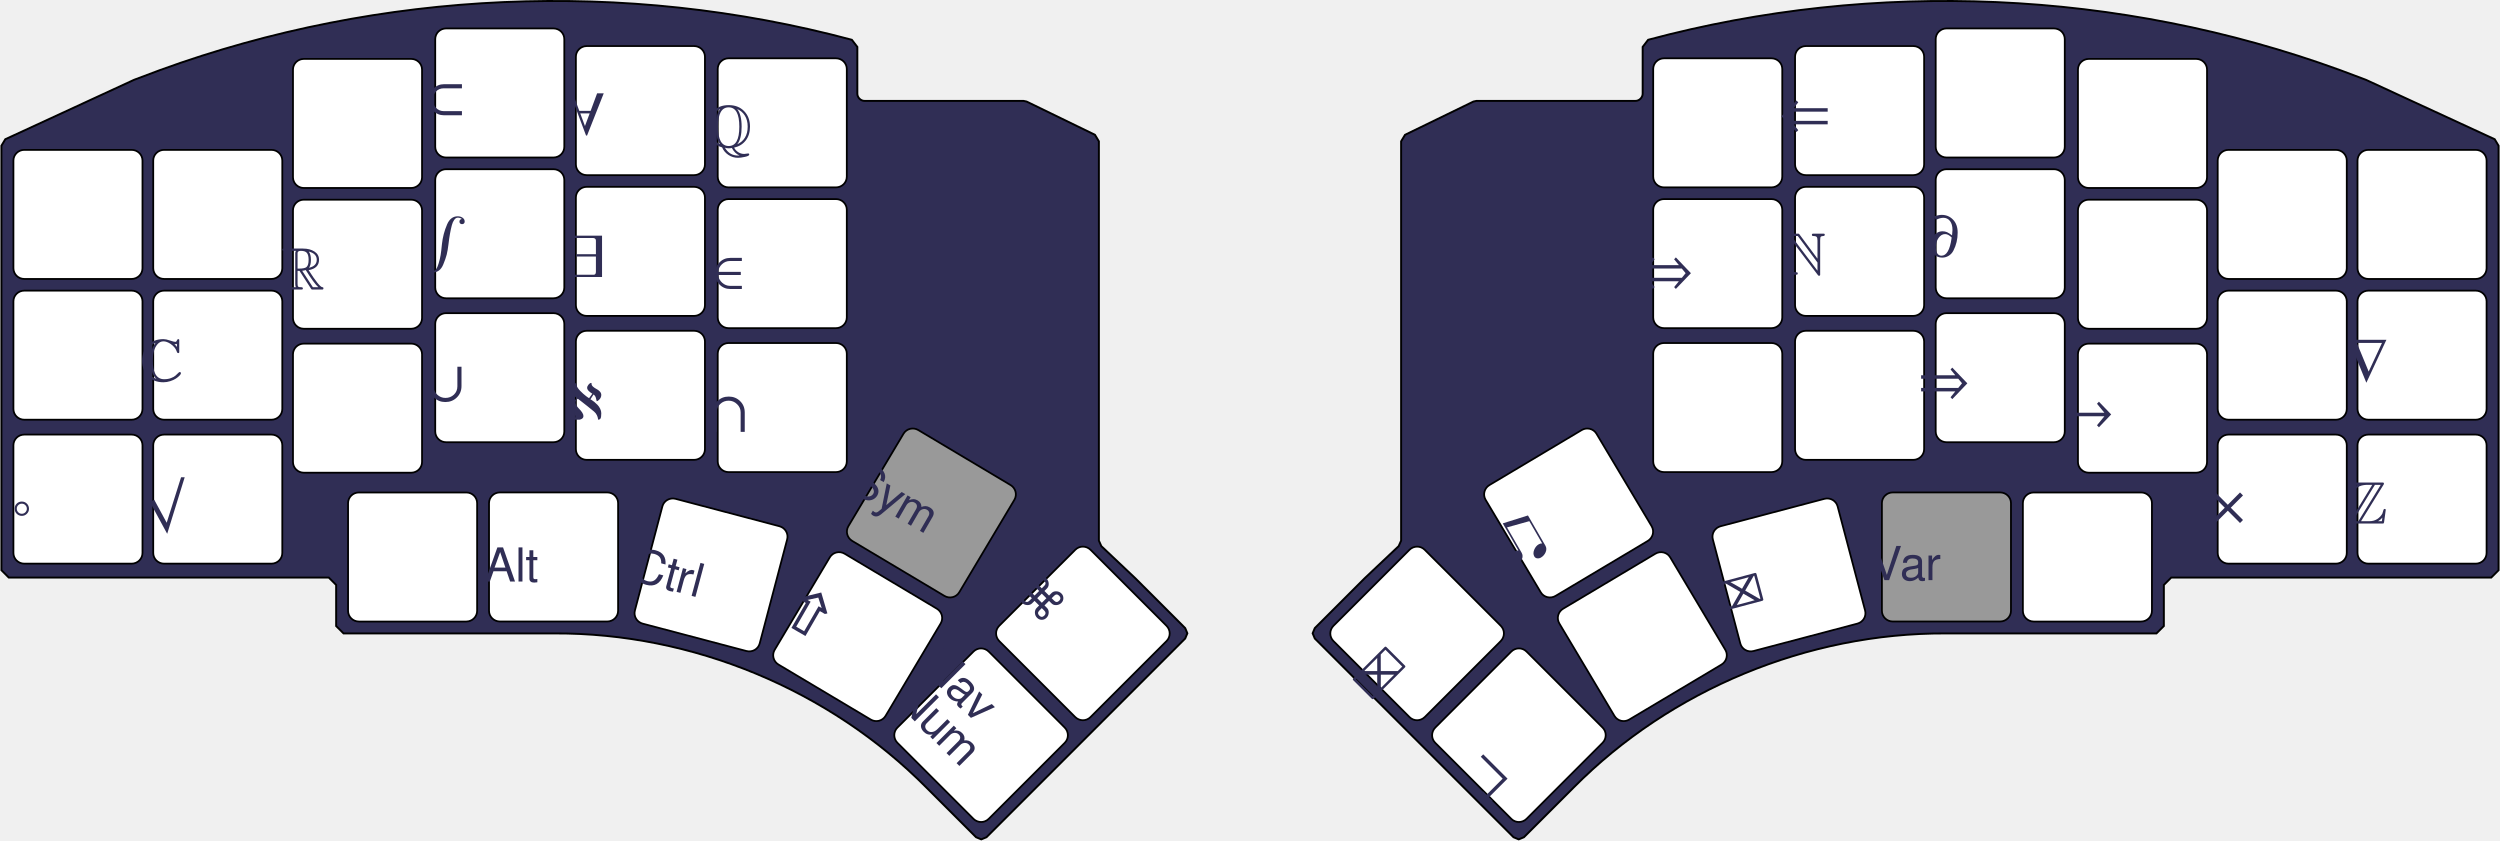
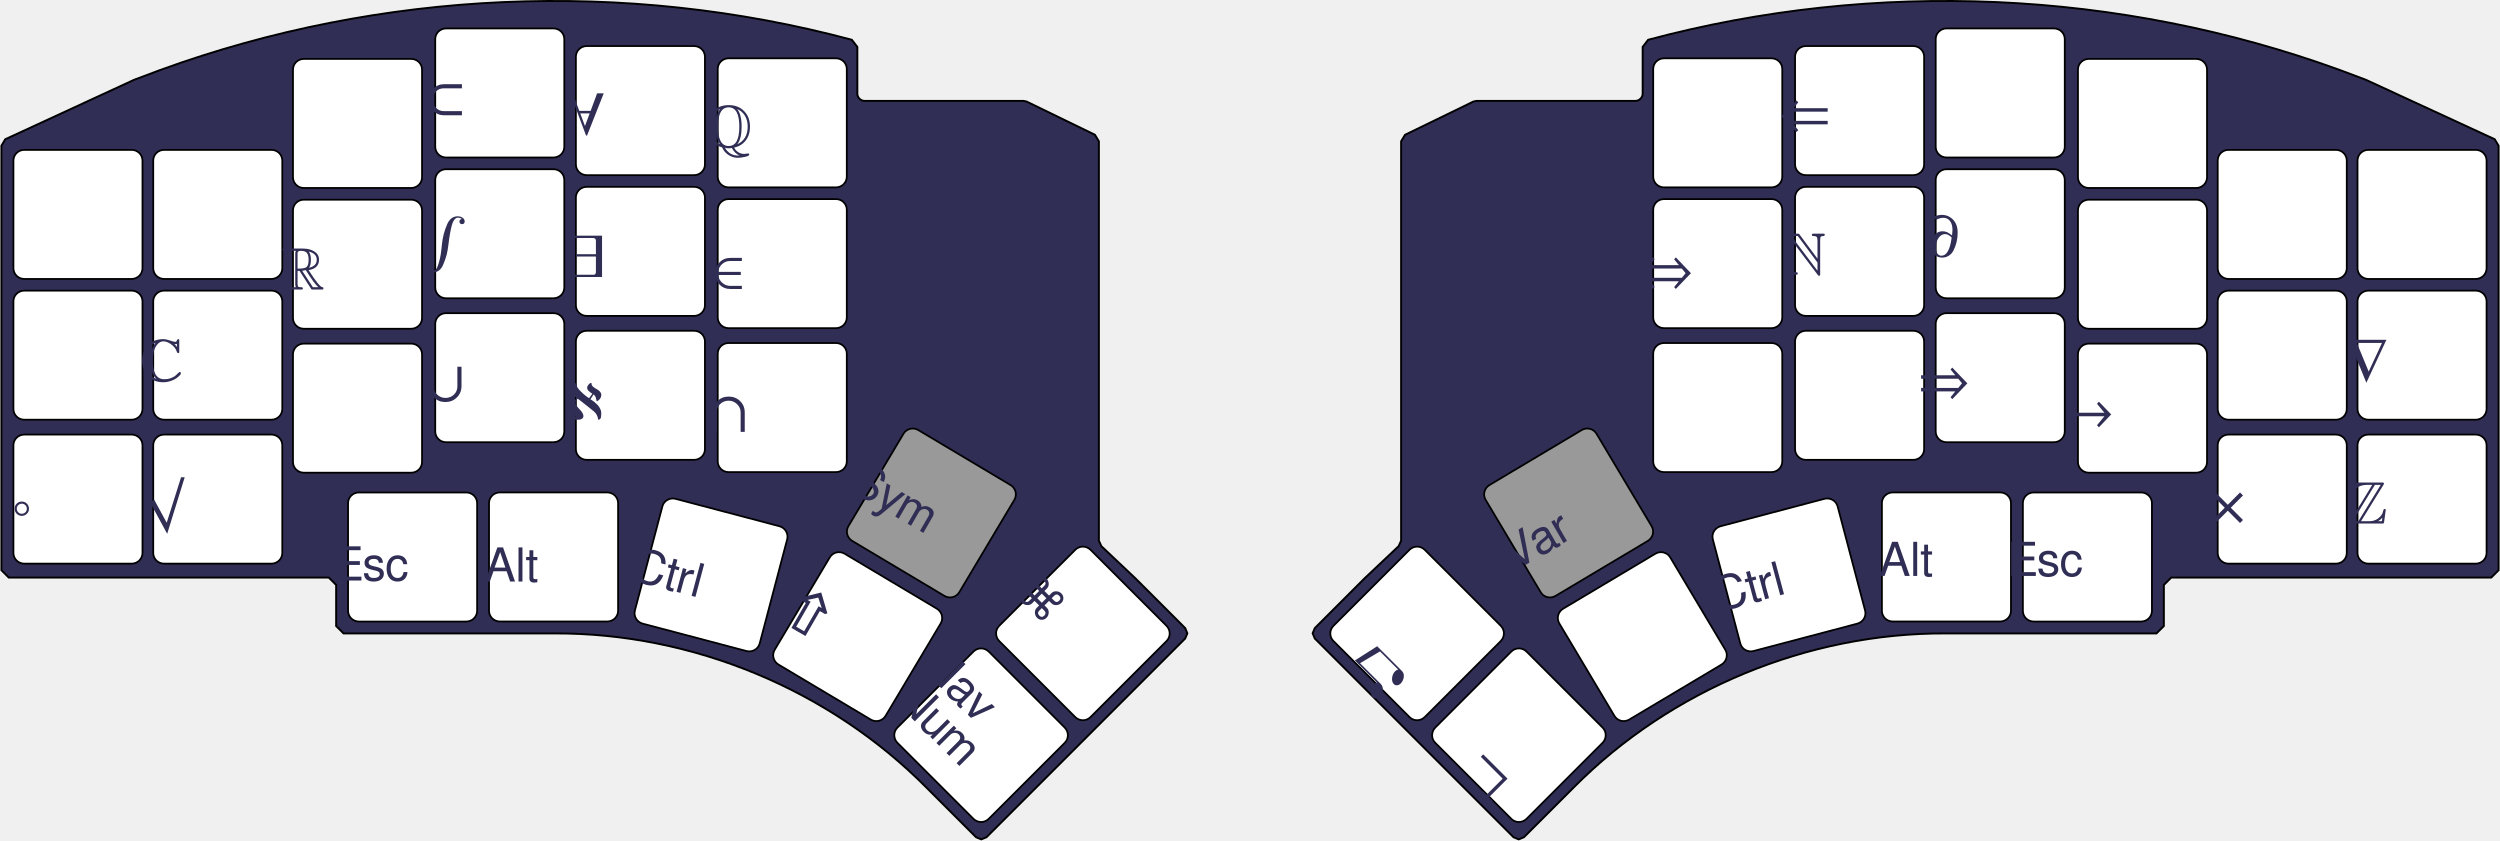
<svg xmlns="http://www.w3.org/2000/svg" viewBox="0 0 1281.106 430.683" width="33.896cm" height="11.395cm" version="1.1" id="svg72">
  <defs id="defs4">
    <marker id="DistanceX" orient="auto" refX="0" refY="0" style="overflow:visible">
      <path d="M 3,-3 -3,3 M 0,-5 V 5" style="stroke:#000000;stroke-width:0.5" id="path1" />
    </marker>
    <pattern id="Hatch" patternUnits="userSpaceOnUse" width="8" height="8" x="0" y="0">
      <path d="M8 4 l-4,4" stroke="#000000" stroke-width="0.25" linecap="square" id="path2" />
      <path d="M6 2 l-4,4" stroke="#000000" stroke-width="0.25" linecap="square" id="path3" />
      <path d="M4 0 l-4,4" stroke="#000000" stroke-width="0.25" linecap="square" id="path4" />
    </pattern>
    <symbol id="*MODEL_SPACE" />
    <symbol id="*PAPER_SPACE" />
  </defs>
  <g id="layer1" transform="translate(955.7768,-894.4584)">
    <path id="path64" style="fill:#302e55;fill-opacity:1;stroke:#000000" d="m 41.297,1219.052 c -70.712,-0.283 -140.885,28.783 -190.684,78.987 -8.485,8.485 -16.971,16.968 -25.456,25.453 l -2.673,1.109 -2.673,-1.109 -101.823,-101.822 -1.107,-2.673 1.107,-2.67 c 8.485,-8.484 16.97,-16.971 25.455,-25.458 l 17.511,-16.538 1.264,-2.821 1.4e-4,-4e-4 V 966.879 l 2.016,-3.343 35.043,-17.041 1.541,-0.328 h 81.401 c 2.024,0.049 3.829,-1.755 3.779,-3.78 V 918.502 l 2.809,-3.653 C 4.918,883.76 130.395,889.252 243.345,930.369 l 13.302,4.995 65.977,30.446 1.989,3.328 v 217.522 l 2.1e-4,2e-4 -3.779,3.78 H 156.856 l -3.78,3.781 v 21.051 l 1e-4,7e-4 -3.779,3.779 z" />
    <g id="layer2">
      <rect style="fill:#ffffff;stroke:#000000;stroke-width:0.92;stroke-opacity:1" id="rect72" width="66.142" height="66.142" x="252.322" y="1117.162" rx="5.563" ry="5.479" />
      <rect style="fill:#ffffff;stroke:#000000;stroke-width:0.92;stroke-opacity:1" id="rect73" width="66.142" height="66.142" x="252.322" y="1043.396" rx="5.563" ry="5.479" />
      <rect style="fill:#ffffff;stroke:#000000;stroke-width:0.92;stroke-opacity:1" id="rect74" width="66.142" height="66.142" x="252.322" y="971.261" rx="5.563" ry="5.479" />
      <rect style="fill:#ffffff;stroke:#000000;stroke-width:0.92;stroke-opacity:1" id="rect75" width="66.142" height="66.142" x="180.677" y="1117.162" rx="5.563" ry="5.479" />
      <rect style="fill:#ffffff;stroke:#000000;stroke-width:0.92;stroke-opacity:1" id="rect76" width="66.142" height="66.142" x="180.677" y="1043.396" rx="5.563" ry="5.479" />
      <rect style="fill:#ffffff;stroke:#000000;stroke-width:0.92;stroke-opacity:1" id="rect77" width="66.142" height="66.142" x="180.677" y="971.261" rx="5.563" ry="5.479" />
      <rect style="fill:#ffffff;stroke:#000000;stroke-width:0.92;stroke-opacity:1" id="rect78" width="66.142" height="66.142" x="109.061" y="1070.549" rx="5.563" ry="5.479" />
      <rect style="fill:#ffffff;stroke:#000000;stroke-width:0.92;stroke-opacity:1" id="rect79" width="66.142" height="66.142" x="109.061" y="996.784" rx="5.563" ry="5.479" />
      <rect style="fill:#ffffff;stroke:#000000;stroke-width:0.92;stroke-opacity:1" id="rect80" width="66.142" height="66.142" x="109.061" y="924.648" rx="5.563" ry="5.479" />
      <rect style="fill:#ffffff;stroke:#000000;stroke-width:0.92;stroke-opacity:1" id="rect81" width="66.142" height="66.142" x="36.163" y="1054.932" rx="5.563" ry="5.479" />
      <rect style="fill:#ffffff;stroke:#000000;stroke-width:0.92;stroke-opacity:1" id="rect82" width="66.142" height="66.142" x="36.163" y="981.166" rx="5.563" ry="5.479" />
      <rect style="fill:#ffffff;stroke:#000000;stroke-width:0.92;stroke-opacity:1" id="rect83" width="66.142" height="66.142" x="36.163" y="909.031" rx="5.563" ry="5.479" />
      <rect style="fill:#ffffff;stroke:#000000;stroke-width:0.92;stroke-opacity:1" id="rect84" width="66.142" height="66.142" x="-35.911" y="1063.967" rx="5.563" ry="5.479" />
      <rect style="fill:#ffffff;stroke:#000000;stroke-width:0.92;stroke-opacity:1" id="rect85" width="66.142" height="66.142" x="-35.911" y="990.202" rx="5.563" ry="5.479" />
      <rect style="fill:#ffffff;stroke:#000000;stroke-width:0.92;stroke-opacity:1" id="rect86" width="66.142" height="66.142" x="-35.911" y="918.066" rx="5.563" ry="5.479" />
      <rect style="fill:#ffffff;stroke:#000000;stroke-width:0.92;stroke-opacity:1" id="rect87" width="66.142" height="66.142" x="-108.604" y="1070.241" rx="5.563" ry="5.479" />
      <rect style="fill:#ffffff;stroke:#000000;stroke-width:0.92;stroke-opacity:1" id="rect88" width="66.142" height="66.142" x="-108.604" y="996.476" rx="5.563" ry="5.479" />
      <rect style="fill:#ffffff;stroke:#000000;stroke-width:0.92;stroke-opacity:1" id="rect89" width="66.142" height="66.142" x="-108.604" y="924.341" rx="5.563" ry="5.479" />
      <rect style="fill:#ffffff;stroke:#000000;stroke-width:0.92;stroke-opacity:1" id="rect90" width="66.142" height="66.142" x="80.835" y="1146.825" rx="5.563" ry="5.479" />
-       <rect style="fill:#999999;stroke:#000000;stroke-width:0.92;stroke-opacity:1" id="rect91" width="66.142" height="66.142" x="8.595" y="1146.804" rx="5.563" ry="5.479" />
+       <rect style="fill:#ffffff;stroke:#000000;stroke-width:0.92;stroke-opacity:1" id="rect91" width="66.142" height="66.142" x="8.595" y="1146.804" rx="5.563" ry="5.479" />
      <rect style="fill:#ffffff;stroke:#000000;stroke-width:0.92;stroke-opacity:1" id="rect97" width="66.142" height="66.142" x="-756.245" y="956.962" rx="5.563" ry="5.479" transform="rotate(-30.80289,-4.54e-5,-1.5015729e-6)" />
-       <rect style="fill:#ffffff;stroke:#000000;stroke-width:0.92;stroke-opacity:1" id="rect98" width="66.142" height="66.142" x="-756.245" y="883.197" rx="5.563" ry="5.479" transform="rotate(-30.80289,-4.54e-5,-1.5015729e-6)" />
+       <rect style="fill:#999999;stroke:#000000;stroke-width:0.92;stroke-opacity:1" id="rect98" width="66.142" height="66.142" x="-756.245" y="883.197" rx="5.563" ry="5.479" transform="rotate(-30.80289,-4.54e-5,-1.5015729e-6)" />
      <rect style="fill:#ffffff;stroke:#000000;stroke-width:0.92;stroke-opacity:1" id="rect100" width="66.142" height="66.142" x="-1057.519" y="740.217" rx="5.563" ry="5.479" transform="rotate(-45.00803,2.7067894e-6,1.0680611e-6)" />
      <rect style="fill:#ffffff;stroke:#000000;stroke-width:0.92;stroke-opacity:1" id="rect101" width="66.142" height="66.142" x="-1057.519" y="666.451" rx="5.563" ry="5.479" transform="rotate(-45.00803,2.7067894e-6,1.0680611e-6)" />
      <rect style="fill:#ffffff;stroke:#000000;stroke-width:0.92;stroke-opacity:1" id="rect102" width="66.142" height="66.142" x="-374.237" y="1106.686" rx="5.563" ry="5.479" transform="rotate(-14.78418,-4.0243595e-5,3.422599e-5)" />
    </g>
    <g id="layer3">
      <text xml:space="preserve" style="font-style:normal;font-variant:normal;font-weight:normal;font-stretch:normal;font-size:32px;line-height:1;font-family:FreeSerif;-inkscape-font-specification:FreeSerif;text-align:center;text-anchor:middle;fill:#302e55;fill-opacity:1;stroke:#000000;stroke-width:0.996;stroke-opacity:1" x="-74.872" y="969.726" id="text129">
        <tspan id="tspan129" x="-74.872" y="969.726" style="font-size:32px;fill-opacity:1;stroke:none;stroke-linejoin:bevel" />
      </text>
      <text xml:space="preserve" style="font-style:normal;font-variant:normal;font-weight:normal;font-stretch:normal;font-size:32px;line-height:1;font-family:FreeSerif;-inkscape-font-specification:FreeSerif;text-align:center;text-anchor:middle;fill:#302e55;fill-opacity:1;stroke:#000000;stroke-width:0.996;stroke-opacity:1" x="-74.872" y="1042.675" id="text130">
        <tspan id="tspan130" x="-74.872" y="1042.675" style="font-size:32px;fill-opacity:1;stroke:none;stroke-linejoin:bevel">⇔</tspan>
      </text>
      <text xml:space="preserve" style="font-style:normal;font-variant:normal;font-weight:normal;font-stretch:normal;font-size:32px;line-height:1;font-family:FreeSerif;-inkscape-font-specification:FreeSerif;text-align:center;text-anchor:middle;fill:#302e55;fill-opacity:1;stroke:#000000;stroke-width:0.996;stroke-opacity:1" x="-74.872" y="1115.623" id="text131">
        <tspan id="tspan131" x="-74.872" y="1115.623" style="font-size:32px;fill-opacity:1;stroke:none;stroke-linejoin:bevel" />
      </text>
      <text xml:space="preserve" style="font-style:normal;font-variant:normal;font-weight:normal;font-stretch:normal;font-size:32px;line-height:1;font-family:FreeSerif;-inkscape-font-specification:FreeSerif;text-align:center;text-anchor:middle;fill:#302e55;fill-opacity:1;stroke:#000000;stroke-width:0.996;stroke-opacity:1" x="-3.032" y="962.247" id="text132">
        <tspan id="tspan132" x="-3.032" y="962.247" style="font-size:32px;fill-opacity:1;stroke:none;stroke-linejoin:bevel">⇐</tspan>
      </text>
      <text xml:space="preserve" style="font-style:normal;font-variant:normal;font-weight:normal;font-stretch:normal;font-size:32px;line-height:1;font-family:FreeSerif;-inkscape-font-specification:FreeSerif;text-align:center;text-anchor:middle;fill:#302e55;fill-opacity:1;stroke:#000000;stroke-width:0.996;stroke-opacity:1" x="-3.032" y="1035.195" id="text133">
        <tspan id="tspan133" x="-3.032" y="1035.195" style="font-size:32px;fill-opacity:1;stroke:none;stroke-linejoin:bevel">ℕ</tspan>
      </text>
      <text xml:space="preserve" style="font-style:normal;font-variant:normal;font-weight:normal;font-stretch:normal;font-size:32px;line-height:1;font-family:FreeSerif;-inkscape-font-specification:FreeSerif;text-align:center;text-anchor:middle;fill:#302e55;fill-opacity:1;stroke:#000000;stroke-width:0.996;stroke-opacity:1" x="-3.032" y="1108.144" id="text134">
        <tspan id="tspan134" x="-3.032" y="1108.144" style="font-size:32px;fill-opacity:1;stroke:none;stroke-linejoin:bevel" />
      </text>
      <text xml:space="preserve" style="font-style:normal;font-variant:normal;font-weight:normal;font-stretch:normal;font-size:32px;line-height:1;font-family:FreeSerif;-inkscape-font-specification:FreeSerif;text-align:center;text-anchor:middle;fill:#302e55;fill-opacity:1;stroke:#000000;stroke-width:0.996;stroke-opacity:1" x="68.542" y="953.214" id="text135">
        <tspan id="tspan135" x="68.542" y="953.214" style="font-size:32px;fill-opacity:1;stroke:none;stroke-linejoin:bevel" />
      </text>
      <text xml:space="preserve" style="font-style:normal;font-variant:normal;font-weight:normal;font-stretch:normal;font-size:32px;line-height:1;font-family:FreeSerif;-inkscape-font-specification:FreeSerif;text-align:center;text-anchor:middle;fill:#302e55;fill-opacity:1;stroke:#000000;stroke-width:0.996;stroke-opacity:1" x="68.542" y="1026.162" id="text136">
        <tspan id="tspan136" x="68.542" y="1026.162" style="font-size:32px;fill-opacity:1;stroke:none;stroke-linejoin:bevel">∂</tspan>
      </text>
      <text xml:space="preserve" style="font-style:normal;font-variant:normal;font-weight:normal;font-stretch:normal;font-size:32px;line-height:1;font-family:FreeSerif;-inkscape-font-specification:FreeSerif;text-align:center;text-anchor:middle;fill:#302e55;fill-opacity:1;stroke:#000000;stroke-width:0.996;stroke-opacity:1" x="68.542" y="1099.111" id="text137">
        <tspan id="tspan137" x="68.542" y="1099.111" style="font-size:32px;fill-opacity:1;stroke:none;stroke-linejoin:bevel">⇒</tspan>
      </text>
      <text xml:space="preserve" style="font-style:normal;font-variant:normal;font-weight:normal;font-stretch:normal;font-size:32px;line-height:1;font-family:FreeSerif;-inkscape-font-specification:FreeSerif;text-align:center;text-anchor:middle;fill:#302e55;fill-opacity:1;stroke:#000000;stroke-width:0.996;stroke-opacity:1" x="142.242" y="969.206" id="text138">
        <tspan id="tspan138" x="142.242" y="969.206" style="font-size:32px;fill-opacity:1;stroke:none;stroke-linejoin:bevel" />
      </text>
      <text xml:space="preserve" style="font-style:normal;font-variant:normal;font-weight:normal;font-stretch:normal;font-size:32px;line-height:1;font-family:FreeSerif;-inkscape-font-specification:FreeSerif;text-align:center;text-anchor:middle;fill:#302e55;fill-opacity:1;stroke:#000000;stroke-width:0.996;stroke-opacity:1" x="142.242" y="1042.155" id="text139">
        <tspan id="tspan139" x="142.242" y="1042.155" style="font-size:32px;fill-opacity:1;stroke:none;stroke-linejoin:bevel" />
      </text>
      <text xml:space="preserve" style="font-style:normal;font-variant:normal;font-weight:normal;font-stretch:normal;font-size:32px;line-height:1;font-family:FreeSerif;-inkscape-font-specification:FreeSerif;text-align:center;text-anchor:middle;fill:#302e55;fill-opacity:1;stroke:#000000;stroke-width:0.996;stroke-opacity:1" x="142.242" y="1115.104" id="text140">
        <tspan id="tspan140" x="142.242" y="1115.104" style="font-size:32px;fill-opacity:1;stroke:none;stroke-linejoin:bevel">↦</tspan>
      </text>
      <text xml:space="preserve" style="font-style:normal;font-variant:normal;font-weight:normal;font-stretch:normal;font-size:32px;line-height:1;font-family:FreeSerif;-inkscape-font-specification:FreeSerif;text-align:center;text-anchor:middle;fill:#302e55;fill-opacity:1;stroke:#000000;stroke-width:0.996;stroke-opacity:1" x="213.831" y="1016.826" id="text141">
        <tspan id="tspan141" x="213.831" y="1016.826" style="font-size:32px;fill-opacity:1;stroke:none;stroke-linejoin:bevel" />
      </text>
      <text xml:space="preserve" style="font-style:normal;font-variant:normal;font-weight:normal;font-stretch:normal;font-size:32px;line-height:1;font-family:FreeSerif;-inkscape-font-specification:FreeSerif;text-align:center;text-anchor:middle;fill:#302e55;fill-opacity:1;stroke:#000000;stroke-width:0.996;stroke-opacity:1" x="213.831" y="1089.775" id="text142">
        <tspan id="tspan142" x="213.831" y="1089.775" style="font-size:32px;fill-opacity:1;stroke:none;stroke-linejoin:bevel" />
      </text>
      <text xml:space="preserve" style="font-style:normal;font-variant:normal;font-weight:normal;font-stretch:normal;font-size:32px;line-height:1;font-family:FreeSerif;-inkscape-font-specification:FreeSerif;text-align:center;text-anchor:middle;fill:#302e55;fill-opacity:1;stroke:#000000;stroke-width:0.996;stroke-opacity:1" x="213.831" y="1162.724" id="text143">
        <tspan id="tspan143" x="213.831" y="1162.724" style="font-size:32px;fill-opacity:1;stroke:none;stroke-linejoin:bevel">×</tspan>
      </text>
      <text xml:space="preserve" style="font-style:normal;font-variant:normal;font-weight:normal;font-stretch:normal;font-size:32px;line-height:1;font-family:FreeSerif;-inkscape-font-specification:FreeSerif;text-align:center;text-anchor:middle;fill:#302e55;fill-opacity:1;stroke:#000000;stroke-width:0.996;stroke-opacity:1" x="285.473" y="1016.826" id="text144">
        <tspan id="tspan144" x="285.473" y="1016.826" style="font-size:32px;fill-opacity:1;stroke:none;stroke-linejoin:bevel" />
      </text>
      <text xml:space="preserve" style="font-style:normal;font-variant:normal;font-weight:normal;font-stretch:normal;font-size:32px;line-height:1;font-family:FreeSerif;-inkscape-font-specification:FreeSerif;text-align:center;text-anchor:middle;fill:#302e55;fill-opacity:1;stroke:#000000;stroke-width:0.996;stroke-opacity:1" x="285.473" y="1089.775" id="text145">
        <tspan id="tspan145" x="285.473" y="1089.775" style="font-size:32px;fill-opacity:1;stroke:none;stroke-linejoin:bevel">∇</tspan>
      </text>
      <text xml:space="preserve" style="font-style:normal;font-variant:normal;font-weight:normal;font-stretch:normal;font-size:32px;line-height:1;font-family:FreeSerif;-inkscape-font-specification:FreeSerif;text-align:center;text-anchor:middle;fill:#302e55;fill-opacity:1;stroke:#000000;stroke-width:0.996;stroke-opacity:1" x="285.473" y="1162.724" id="text146">
        <tspan id="tspan146" x="285.473" y="1162.724" style="font-size:32px;fill-opacity:1;stroke:none;stroke-linejoin:bevel">ℤ</tspan>
      </text>
      <text xml:space="preserve" style="font-style:normal;font-variant:normal;font-weight:normal;font-stretch:normal;font-size:32px;line-height:1;font-family:FreeSerif;-inkscape-font-specification:FreeSerif;text-align:center;text-anchor:middle;fill:#302e55;fill-opacity:1;stroke:#000000;stroke-width:0.996;stroke-opacity:1" x="113.572" y="1191.866" id="text147">
        <tspan id="tspan147" x="113.572" y="1191.866" style="font-size:32px;fill-opacity:1;stroke:none;stroke-linejoin:bevel" />
      </text>
-       <text xml:space="preserve" style="font-style:normal;font-variant:normal;font-weight:normal;font-stretch:normal;font-size:24px;line-height:1;font-family:FreeSans;-inkscape-font-specification:FreeSans;text-align:center;text-anchor:middle;fill:#302e55;fill-opacity:1;stroke:#000000;stroke-width:0.996;stroke-opacity:1" x="42.128" y="1191.735" id="text148">
-         <tspan id="tspan148" x="42.128" y="1191.735" style="font-style:normal;font-variant:normal;font-weight:normal;font-stretch:normal;font-size:24px;font-family:FreeSans;-inkscape-font-specification:FreeSans;fill-opacity:1;stroke:none;stroke-linejoin:bevel">Var</tspan>
-       </text>
      <text xml:space="preserve" style="font-style:normal;font-variant:normal;font-weight:normal;font-stretch:normal;font-size:32px;line-height:1;font-family:FreeSerif;-inkscape-font-specification:FreeSerif;text-align:center;text-anchor:middle;fill:#302e55;fill-opacity:1;stroke:#000000;stroke-width:0.996;stroke-opacity:1" x="-709.492" y="1013.67" id="text149" transform="rotate(-30,5.6941888e-6,1.0416908e-6)">
        <tspan id="tspan149" x="-709.492" y="1013.67" style="font-size:32px;fill-opacity:1;stroke:none;stroke-linejoin:bevel" />
      </text>
-       <text xml:space="preserve" style="font-style:normal;font-variant:normal;font-weight:normal;font-stretch:normal;font-size:32px;line-height:1;font-family:FreeSerif;-inkscape-font-specification:FreeSerif;text-align:center;text-anchor:middle;fill:#302e55;fill-opacity:1;stroke:#000000;stroke-width:0.996;stroke-opacity:1" x="-710.632" y="938.685" id="text152" transform="rotate(-30,5.6941888e-6,1.0416908e-6)">
-         <tspan id="tspan152" x="-710.632" y="938.685" style="font-size:32px;fill-opacity:1;stroke:none;stroke-linejoin:bevel">♫</tspan>
-       </text>
-       <text xml:space="preserve" style="font-style:normal;font-variant:normal;font-weight:normal;font-stretch:normal;font-size:32px;line-height:1;font-family:FreeSerif;-inkscape-font-specification:FreeSerif;text-align:center;text-anchor:middle;fill:#302e55;fill-opacity:1;stroke:#000000;stroke-width:0.996;stroke-opacity:1" x="-346.006" y="1147.73" id="text160" transform="rotate(-15)">
-         <tspan id="tspan160" x="-346.006" y="1147.73" style="font-size:32px;fill-opacity:1;stroke:none;stroke-linejoin:bevel">⌫</tspan>
-       </text>
      <text xml:space="preserve" style="font-style:normal;font-variant:normal;font-weight:normal;font-stretch:normal;font-size:32px;line-height:1;font-family:FreeSerif;-inkscape-font-specification:FreeSerif;text-align:center;text-anchor:middle;fill:#302e55;fill-opacity:1;stroke:#000000;stroke-width:0.996;stroke-opacity:1" x="-1024.946" y="787.226" id="text161" transform="rotate(-45,9.0165756e-7,4.8071894e-6)">
        <tspan id="tspan161" x="-1024.946" y="787.226" style="font-size:32px;fill-opacity:1;stroke:none;stroke-linejoin:bevel">↵</tspan>
      </text>
-       <text xml:space="preserve" style="font-style:normal;font-variant:normal;font-weight:normal;font-stretch:normal;font-size:32px;line-height:1;font-family:FreeSerif;-inkscape-font-specification:FreeSerif;text-align:center;text-anchor:middle;fill:#302e55;fill-opacity:1;stroke:#000000;stroke-width:0.996;stroke-opacity:1" x="-1024.439" y="707.568" id="text162" transform="rotate(-45)">
-         <tspan id="tspan162" x="-1024.439" y="707.568" style="font-size:32px;fill-opacity:1;stroke:none;stroke-linejoin:bevel">⌧</tspan>
+       <text xml:space="preserve" style="font-style:normal;font-variant:normal;font-weight:normal;font-stretch:normal;font-size:24px;line-height:1;font-family:FreeSans;-inkscape-font-specification:FreeSans;text-align:center;text-anchor:middle;fill:#302e55;fill-opacity:1;stroke:#000000;stroke-width:0.996;stroke-opacity:1" x="42.01" y="1189.607" id="text148">
+         <tspan id="tspan148" x="42.01" y="1189.607" style="font-style:normal;font-variant:normal;font-weight:normal;font-stretch:normal;font-size:24px;font-family:FreeSans;-inkscape-font-specification:FreeSans;fill-opacity:1;stroke:none;stroke-linejoin:bevel">Alt</tspan>
+       </text>
+       <text xml:space="preserve" style="font-style:normal;font-variant:normal;font-weight:normal;font-stretch:normal;font-size:24px;line-height:1;font-family:FreeSans;-inkscape-font-specification:FreeSans;text-align:center;text-anchor:middle;fill:#302e55;fill-opacity:1;stroke:#000000;stroke-width:0.996;stroke-opacity:1" x="-710.549" y="938.306" id="text152-9" transform="rotate(-30)">
+         <tspan id="tspan152-3" x="-710.549" y="938.306" style="font-style:normal;font-variant:normal;font-weight:normal;font-stretch:normal;font-size:24px;font-family:FreeSans;-inkscape-font-specification:FreeSans;fill-opacity:1;stroke:none;stroke-linejoin:bevel">Var</tspan>
+       </text>
+       <text xml:space="preserve" style="font-style:normal;font-variant:normal;font-weight:normal;font-stretch:normal;font-size:24px;line-height:1;font-family:FreeSans;-inkscape-font-specification:FreeSans;text-align:center;text-anchor:middle;fill:#302e55;fill-opacity:1;stroke:#000000;stroke-width:0.996;stroke-opacity:1" x="-346.023" y="1147.342" id="text160" transform="rotate(-15)">
+         <tspan id="tspan160" x="-346.023" y="1147.342" style="font-style:normal;font-variant:normal;font-weight:normal;font-stretch:normal;font-size:24px;font-family:FreeSans;-inkscape-font-specification:FreeSans;fill-opacity:1;stroke:none;stroke-linejoin:bevel">Ctrl</tspan>
+       </text>
+       <text xml:space="preserve" style="font-style:normal;font-variant:normal;font-weight:normal;font-stretch:normal;font-size:32px;line-height:1;font-family:FreeSerif;-inkscape-font-specification:FreeSerif;text-align:center;text-anchor:middle;fill:#302e55;fill-opacity:1;stroke:#000000;stroke-width:0.996;stroke-opacity:1" x="-1025.156" y="711.538" id="text162" transform="rotate(-45)">
+         <tspan id="tspan162" x="-1025.156" y="711.538" style="font-size:32px;fill-opacity:1;stroke:none;stroke-linejoin:bevel">♫</tspan>
+       </text>
+       <text xml:space="preserve" style="font-style:normal;font-variant:normal;font-weight:normal;font-stretch:normal;font-size:24px;line-height:1;font-family:FreeSans;-inkscape-font-specification:FreeSans;text-align:center;text-anchor:middle;fill:#302e55;fill-opacity:1;stroke:#000000;stroke-width:0.996;stroke-opacity:1" x="113.405" y="1189.607" id="text4">
+         <tspan id="tspan4" x="113.405" y="1189.607" style="font-style:normal;font-variant:normal;font-weight:normal;font-stretch:normal;font-size:24px;font-family:FreeSans;-inkscape-font-specification:FreeSans;fill-opacity:1;stroke:none;stroke-linejoin:bevel">Esc</tspan>
      </text>
    </g>
  </g>
  <g id="g211" transform="matrix(-1,0,0,1,325.3293,-894.4584)">
    <path id="path162" style="fill:#302e55;fill-opacity:1;stroke:#000000" d="m 41.297,1219.052 c -70.712,-0.283 -140.885,28.783 -190.684,78.987 -8.485,8.485 -16.971,16.968 -25.456,25.453 l -2.673,1.109 -2.673,-1.109 -101.823,-101.822 -1.107,-2.673 1.107,-2.67 c 8.485,-8.484 16.97,-16.971 25.455,-25.458 l 17.511,-16.538 1.264,-2.821 1.4e-4,-4e-4 V 966.879 l 2.016,-3.343 35.043,-17.041 1.541,-0.328 h 81.401 c 2.024,0.049 3.829,-1.755 3.779,-3.78 V 918.502 l 2.809,-3.653 C 4.918,883.76 130.395,889.252 243.345,930.369 l 13.302,4.995 65.977,30.446 1.989,3.328 v 217.522 l 2.1e-4,2e-4 -3.779,3.78 H 156.856 l -3.78,3.781 v 21.051 l 1e-4,7e-4 -3.779,3.779 z" />
    <g id="g186">
      <rect style="fill:#ffffff;stroke:#000000;stroke-width:0.92;stroke-opacity:1" id="rect162" width="66.142" height="66.142" x="252.322" y="1117.162" rx="5.563" ry="5.479" />
      <rect style="fill:#ffffff;stroke:#000000;stroke-width:0.92;stroke-opacity:1" id="rect163" width="66.142" height="66.142" x="252.322" y="1043.396" rx="5.563" ry="5.479" />
      <rect style="fill:#ffffff;stroke:#000000;stroke-width:0.92;stroke-opacity:1" id="rect164" width="66.142" height="66.142" x="252.322" y="971.261" rx="5.563" ry="5.479" />
      <rect style="fill:#ffffff;stroke:#000000;stroke-width:0.92;stroke-opacity:1" id="rect165" width="66.142" height="66.142" x="180.677" y="1117.162" rx="5.563" ry="5.479" />
      <rect style="fill:#ffffff;stroke:#000000;stroke-width:0.92;stroke-opacity:1" id="rect166" width="66.142" height="66.142" x="180.677" y="1043.396" rx="5.563" ry="5.479" />
      <rect style="fill:#ffffff;stroke:#000000;stroke-width:0.92;stroke-opacity:1" id="rect167" width="66.142" height="66.142" x="180.677" y="971.261" rx="5.563" ry="5.479" />
      <rect style="fill:#ffffff;stroke:#000000;stroke-width:0.92;stroke-opacity:1" id="rect168" width="66.142" height="66.142" x="109.061" y="1070.549" rx="5.563" ry="5.479" />
      <rect style="fill:#ffffff;stroke:#000000;stroke-width:0.92;stroke-opacity:1" id="rect169" width="66.142" height="66.142" x="109.061" y="996.784" rx="5.563" ry="5.479" />
      <rect style="fill:#ffffff;stroke:#000000;stroke-width:0.92;stroke-opacity:1" id="rect170" width="66.142" height="66.142" x="109.061" y="924.648" rx="5.563" ry="5.479" />
      <rect style="fill:#ffffff;stroke:#000000;stroke-width:0.92;stroke-opacity:1" id="rect171" width="66.142" height="66.142" x="36.163" y="1054.932" rx="5.563" ry="5.479" />
      <rect style="fill:#ffffff;stroke:#000000;stroke-width:0.92;stroke-opacity:1" id="rect172" width="66.142" height="66.142" x="36.163" y="981.166" rx="5.563" ry="5.479" />
      <rect style="fill:#ffffff;stroke:#000000;stroke-width:0.92;stroke-opacity:1" id="rect173" width="66.142" height="66.142" x="36.163" y="909.031" rx="5.563" ry="5.479" />
      <rect style="fill:#ffffff;stroke:#000000;stroke-width:0.92;stroke-opacity:1" id="rect174" width="66.142" height="66.142" x="-35.911" y="1063.967" rx="5.563" ry="5.479" />
      <rect style="fill:#ffffff;stroke:#000000;stroke-width:0.92;stroke-opacity:1" id="rect175" width="66.142" height="66.142" x="-35.911" y="990.202" rx="5.563" ry="5.479" />
      <rect style="fill:#ffffff;stroke:#000000;stroke-width:0.92;stroke-opacity:1" id="rect176" width="66.142" height="66.142" x="-35.911" y="918.066" rx="5.563" ry="5.479" />
      <rect style="fill:#ffffff;stroke:#000000;stroke-width:0.92;stroke-opacity:1" id="rect177" width="66.142" height="66.142" x="-108.604" y="1070.241" rx="5.563" ry="5.479" />
      <rect style="fill:#ffffff;stroke:#000000;stroke-width:0.92;stroke-opacity:1" id="rect178" width="66.142" height="66.142" x="-108.604" y="996.476" rx="5.563" ry="5.479" />
      <rect style="fill:#ffffff;stroke:#000000;stroke-width:0.92;stroke-opacity:1" id="rect179" width="66.142" height="66.142" x="-108.604" y="924.341" rx="5.563" ry="5.479" />
      <rect style="fill:#ffffff;stroke:#000000;stroke-width:0.92;stroke-opacity:1" id="rect180" width="66.142" height="66.142" x="80.835" y="1146.825" rx="5.563" ry="5.479" />
      <rect style="fill:#ffffff;stroke:#000000;stroke-width:0.92;stroke-opacity:1" id="rect181" width="66.142" height="66.142" x="8.595" y="1146.804" rx="5.563" ry="5.479" />
      <rect style="fill:#ffffff;stroke:#000000;stroke-width:0.92;stroke-opacity:1" id="rect182" width="66.142" height="66.142" x="-756.245" y="956.962" rx="5.563" ry="5.479" transform="rotate(-30.80289,-4.54e-5,-1.5015729e-6)" />
      <rect style="fill:#999999;stroke:#000000;stroke-width:0.92;stroke-opacity:1" id="rect183" width="66.142" height="66.142" x="-756.245" y="883.197" rx="5.563" ry="5.479" transform="rotate(-30.80289,-4.54e-5,-1.5015729e-6)" />
      <rect style="fill:#ffffff;stroke:#000000;stroke-width:0.92;stroke-opacity:1" id="rect184" width="66.142" height="66.142" x="-1057.519" y="740.217" rx="5.563" ry="5.479" transform="rotate(-45.00803,2.7067894e-6,1.0680611e-6)" />
      <rect style="fill:#ffffff;stroke:#000000;stroke-width:0.92;stroke-opacity:1" id="rect185" width="66.142" height="66.142" x="-1057.519" y="666.451" rx="5.563" ry="5.479" transform="rotate(-45.00803,2.7067894e-6,1.0680611e-6)" />
      <rect style="fill:#ffffff;stroke:#000000;stroke-width:0.92;stroke-opacity:1" id="rect186" width="66.142" height="66.142" x="-374.237" y="1106.686" rx="5.563" ry="5.479" transform="rotate(-14.78418,-4.0243595e-5,3.422599e-5)" />
    </g>
    <g id="layer4" transform="translate(1.474411)">
      <text xml:space="preserve" style="font-style:normal;font-variant:normal;font-weight:normal;font-stretch:normal;font-size:32px;line-height:1;font-family:FreeSerif;-inkscape-font-specification:FreeSerif;text-align:center;text-anchor:middle;fill:#302e55;fill-opacity:1;stroke:#000000;stroke-width:0.996;stroke-opacity:1" x="-915.123" y="1016.826" id="text211" transform="matrix(-1,0,0,1,-630.4476,0)">
        <tspan id="tspan211" x="-915.123" y="1016.826" style="font-size:32px;fill-opacity:1;stroke:none;stroke-linejoin:bevel" />
      </text>
      <text xml:space="preserve" style="font-style:normal;font-variant:normal;font-weight:normal;font-stretch:normal;font-size:32px;line-height:1;font-family:FreeSerif;-inkscape-font-specification:FreeSerif;text-align:center;text-anchor:middle;fill:#302e55;fill-opacity:1;stroke:#000000;stroke-width:0.996;stroke-opacity:1" x="-915.123" y="1089.775" id="text212" transform="matrix(-1,0,0,1,-630.4476,0)">
        <tspan id="tspan212" x="-915.123" y="1089.775" style="font-size:32px;fill-opacity:1;stroke:none;stroke-linejoin:bevel" />
      </text>
      <text xml:space="preserve" style="font-style:normal;font-variant:normal;font-weight:normal;font-stretch:normal;font-size:32px;line-height:1;font-family:FreeSerif;-inkscape-font-specification:FreeSerif;text-align:center;text-anchor:middle;fill:#302e55;fill-opacity:1;stroke:#000000;stroke-width:0.996;stroke-opacity:1" x="-915.123" y="1162.724" id="text213" transform="matrix(-1,0,0,1,-630.4476,0)">
        <tspan id="tspan213" x="-915.123" y="1162.724" style="font-size:32px;fill-opacity:1;stroke:none;stroke-linejoin:bevel">∘</tspan>
      </text>
      <text xml:space="preserve" style="font-style:normal;font-variant:normal;font-weight:normal;font-stretch:normal;font-size:32px;line-height:1;font-family:FreeSerif;-inkscape-font-specification:FreeSerif;text-align:center;text-anchor:middle;fill:#302e55;fill-opacity:1;stroke:#000000;stroke-width:0.996;stroke-opacity:1" x="-843.481" y="1016.826" id="text214" transform="matrix(-1,0,0,1,-630.4476,0)">
        <tspan id="tspan214" x="-843.481" y="1016.826" style="font-size:32px;fill-opacity:1;stroke:none;stroke-linejoin:bevel" />
      </text>
      <text xml:space="preserve" style="font-style:normal;font-variant:normal;font-weight:normal;font-stretch:normal;font-size:32px;line-height:1;font-family:FreeSerif;-inkscape-font-specification:FreeSerif;text-align:center;text-anchor:middle;fill:#302e55;fill-opacity:1;stroke:#000000;stroke-width:0.996;stroke-opacity:1" x="-843.481" y="1089.775" id="text215" transform="matrix(-1,0,0,1,-630.4476,0)">
        <tspan id="tspan215" x="-843.481" y="1089.775" style="font-size:32px;fill-opacity:1;stroke:none;stroke-linejoin:bevel">ℂ</tspan>
      </text>
      <text xml:space="preserve" style="font-style:normal;font-variant:normal;font-weight:normal;font-stretch:normal;font-size:32px;line-height:1;font-family:FreeSerif;-inkscape-font-specification:FreeSerif;text-align:center;text-anchor:middle;fill:#302e55;fill-opacity:1;stroke:#000000;stroke-width:0.996;stroke-opacity:1" x="-843.481" y="1162.724" id="text216" transform="matrix(-1,0,0,1,-630.4476,0)">
        <tspan id="tspan216" x="-843.481" y="1162.724" style="font-size:32px;fill-opacity:1;stroke:none;stroke-linejoin:bevel">√</tspan>
      </text>
      <text xml:space="preserve" style="font-style:normal;font-variant:normal;font-weight:normal;font-stretch:normal;font-size:32px;line-height:1;font-family:FreeSerif;-inkscape-font-specification:FreeSerif;text-align:center;text-anchor:middle;fill:#302e55;fill-opacity:1;stroke:#000000;stroke-width:0.996;stroke-opacity:1" x="-140.642" y="969.873" id="text217" transform="scale(-1,1)">
        <tspan id="tspan217" x="-140.642" y="969.873" style="font-size:32px;fill-opacity:1;stroke:none;stroke-linejoin:bevel" />
      </text>
      <text xml:space="preserve" style="font-style:normal;font-variant:normal;font-weight:normal;font-stretch:normal;font-size:32px;line-height:1;font-family:FreeSerif;-inkscape-font-specification:FreeSerif;text-align:center;text-anchor:middle;fill:#302e55;fill-opacity:1;stroke:#000000;stroke-width:0.996;stroke-opacity:1" x="-140.642" y="1042.821" id="text218" transform="scale(-1,1)">
        <tspan id="tspan218" x="-140.642" y="1042.821" style="font-size:32px;fill-opacity:1;stroke:none;stroke-linejoin:bevel">ℝ</tspan>
      </text>
      <text xml:space="preserve" style="font-style:normal;font-variant:normal;font-weight:normal;font-stretch:normal;font-size:32px;line-height:1;font-family:FreeSerif;-inkscape-font-specification:FreeSerif;text-align:center;text-anchor:middle;fill:#302e55;fill-opacity:1;stroke:#000000;stroke-width:0.996;stroke-opacity:1" x="-140.642" y="1115.77" id="text219" transform="scale(-1,1)">
        <tspan id="tspan219" x="-140.642" y="1115.77" style="font-size:32px;fill-opacity:1;stroke:none;stroke-linejoin:bevel" />
      </text>
      <text xml:space="preserve" style="font-style:normal;font-variant:normal;font-weight:normal;font-stretch:normal;font-size:32px;line-height:1;font-family:FreeSerif;-inkscape-font-specification:FreeSerif;text-align:center;text-anchor:middle;fill:#302e55;fill-opacity:1;stroke:#000000;stroke-width:0.996;stroke-opacity:1" x="-67.597" y="954.429" id="text220" transform="scale(-1,1)">
        <tspan id="tspan220" x="-67.597" y="954.429" style="font-size:32px;fill-opacity:1;stroke:none;stroke-linejoin:bevel">⊂</tspan>
      </text>
      <text xml:space="preserve" style="font-style:normal;font-variant:normal;font-weight:normal;font-stretch:normal;font-size:32px;line-height:1;font-family:FreeSerif;-inkscape-font-specification:FreeSerif;text-align:center;text-anchor:middle;fill:#302e55;fill-opacity:1;stroke:#000000;stroke-width:0.996;stroke-opacity:1" x="-67.597" y="1027.378" id="text221" transform="scale(-1,1)">
        <tspan id="tspan221" x="-67.597" y="1027.378" style="font-size:32px;fill-opacity:1;stroke:none;stroke-linejoin:bevel">∫</tspan>
      </text>
      <text xml:space="preserve" style="font-style:normal;font-variant:normal;font-weight:normal;font-stretch:normal;font-size:32px;line-height:1;font-family:FreeSerif;-inkscape-font-specification:FreeSerif;text-align:center;text-anchor:middle;fill:#302e55;fill-opacity:1;stroke:#000000;stroke-width:0.996;stroke-opacity:1" x="-67.597" y="1100.327" id="text222" transform="scale(-1,1)">
        <tspan id="tspan222" x="-67.597" y="1100.327" style="font-size:32px;fill-opacity:1;stroke:none;stroke-linejoin:bevel">∪</tspan>
      </text>
      <text xml:space="preserve" style="font-style:normal;font-variant:normal;font-weight:normal;font-stretch:normal;font-size:32px;line-height:1;font-family:FreeSerif;-inkscape-font-specification:FreeSerif;text-align:center;text-anchor:middle;fill:#302e55;fill-opacity:1;stroke:#000000;stroke-width:0.996;stroke-opacity:1" x="4.926" y="963.47" id="text223" transform="scale(-1,1)">
        <tspan id="tspan223" x="4.926" y="963.47" style="font-size:32px;fill-opacity:1;stroke:none;stroke-linejoin:bevel">∀</tspan>
      </text>
      <text xml:space="preserve" style="font-style:normal;font-variant:normal;font-weight:normal;font-stretch:normal;font-size:32px;line-height:1;font-family:FreeSerif;-inkscape-font-specification:FreeSerif;text-align:center;text-anchor:middle;fill:#302e55;fill-opacity:1;stroke:#000000;stroke-width:0.996;stroke-opacity:1" x="4.926" y="1036.419" id="text224" transform="scale(-1,1)">
        <tspan id="tspan224" x="4.926" y="1036.419" style="font-size:32px;fill-opacity:1;stroke:none;stroke-linejoin:bevel">∃</tspan>
      </text>
      <text xml:space="preserve" style="font-style:normal;font-variant:normal;font-weight:normal;font-stretch:normal;font-size:32px;line-height:1;font-family:FreeSerif;-inkscape-font-specification:FreeSerif;text-align:center;text-anchor:middle;fill:#302e55;fill-opacity:1;stroke:#000000;stroke-width:0.996;stroke-opacity:1" x="4.926" y="1109.368" id="text225" transform="scale(-1,1)">
        <tspan id="tspan225" x="4.926" y="1109.368" style="font-size:32px;fill-opacity:1;stroke:none;stroke-linejoin:bevel">ℵ</tspan>
      </text>
      <text xml:space="preserve" style="font-style:normal;font-variant:normal;font-weight:normal;font-stretch:normal;font-size:32px;line-height:1;font-family:FreeSerif;-inkscape-font-specification:FreeSerif;text-align:center;text-anchor:middle;fill:#302e55;fill-opacity:1;stroke:#000000;stroke-width:0.996;stroke-opacity:1" x="77.555" y="969.856" id="text226" transform="scale(-1,1)">
        <tspan id="tspan226" x="77.555" y="969.856" style="font-size:32px;fill-opacity:1;stroke:none;stroke-linejoin:bevel">ℚ</tspan>
      </text>
      <text xml:space="preserve" style="font-style:normal;font-variant:normal;font-weight:normal;font-stretch:normal;font-size:32px;line-height:1;font-family:FreeSerif;-inkscape-font-specification:FreeSerif;text-align:center;text-anchor:middle;fill:#302e55;fill-opacity:1;stroke:#000000;stroke-width:0.996;stroke-opacity:1" x="77.555" y="1042.805" id="text227" transform="scale(-1,1)">
        <tspan id="tspan227" x="77.555" y="1042.805" style="font-size:32px;fill-opacity:1;stroke:none;stroke-linejoin:bevel">∈</tspan>
      </text>
      <text xml:space="preserve" style="font-style:normal;font-variant:normal;font-weight:normal;font-stretch:normal;font-size:32px;line-height:1;font-family:FreeSerif;-inkscape-font-specification:FreeSerif;text-align:center;text-anchor:middle;fill:#302e55;fill-opacity:1;stroke:#000000;stroke-width:0.996;stroke-opacity:1" x="77.555" y="1115.754" id="text228" transform="scale(-1,1)">
        <tspan id="tspan228" x="77.555" y="1115.754" style="font-size:32px;fill-opacity:1;stroke:none;stroke-linejoin:bevel">∩</tspan>
      </text>
      <text xml:space="preserve" style="font-style:normal;font-variant:normal;font-weight:normal;font-stretch:normal;font-size:32px;line-height:1;font-family:FreeSerif;-inkscape-font-specification:FreeSerif;text-align:center;text-anchor:middle;fill:#302e55;fill-opacity:1;stroke:#000000;stroke-width:0.996;stroke-opacity:1" x="-112.437" y="1192.456" id="text229" transform="scale(-1,1)">
        <tspan id="tspan229" x="-112.437" y="1192.456" style="font-size:32px;fill-opacity:1;stroke:none;stroke-linejoin:bevel" />
      </text>
      <text xml:space="preserve" style="font-style:normal;font-variant:normal;font-weight:normal;font-stretch:normal;font-size:24px;line-height:1;font-family:FreeSans;-inkscape-font-specification:FreeSans;text-align:center;text-anchor:middle;fill:#302e55;fill-opacity:1;stroke:#000000;stroke-width:0.996;stroke-opacity:1" x="-40.794" y="1192.456" id="text230" transform="scale(-1,1)">
        <tspan id="tspan230" x="-40.794" y="1192.456" style="fill-opacity:1;stroke:none;stroke-linejoin:bevel;-inkscape-font-specification:FreeSans;font-family:FreeSans;font-weight:normal;font-style:normal;font-stretch:normal;font-variant:normal;font-size:24px">Alt</tspan>
      </text>
      <text xml:space="preserve" style="font-style:normal;font-variant:normal;font-weight:normal;font-stretch:normal;font-size:24px;line-height:1;font-family:FreeSans;-inkscape-font-specification:FreeSans;text-align:center;text-anchor:middle;fill:#302e55;fill-opacity:1;stroke:#000000;stroke-width:0.996;stroke-opacity:1" x="346.502" y="1151.024" id="text243" transform="matrix(-0.9659258,0.258819,0.258819,0.9659258,0,0)">
        <tspan id="tspan243" x="346.502" y="1151.024" style="fill-opacity:1;stroke:none;stroke-linejoin:bevel;-inkscape-font-specification:FreeSans;font-family:FreeSans;font-weight:normal;font-style:normal;font-stretch:normal;font-variant:normal;font-size:24px">Ctrl</tspan>
      </text>
      <text xml:space="preserve" style="font-style:normal;font-variant:normal;font-weight:normal;font-stretch:normal;font-size:32px;line-height:1;font-family:FreeSerif;-inkscape-font-specification:FreeSerif;text-align:center;text-anchor:middle;fill:#302e55;fill-opacity:1;stroke:#000000;stroke-width:0.996;stroke-opacity:1" x="711.051" y="1012.44" id="text244" transform="matrix(-0.8660254,0.5,0.5,0.8660254,0,0)">
        <tspan id="tspan244" x="711.051" y="1012.44" style="font-size:32px;fill-opacity:1;stroke:none;stroke-linejoin:bevel">⇧</tspan>
      </text>
      <text xml:space="preserve" style="font-style:normal;font-variant:normal;font-weight:normal;font-stretch:normal;font-size:24px;line-height:1;font-family:FreeSans;-inkscape-font-specification:FreeSans;text-align:center;text-anchor:middle;fill:#302e55;fill-opacity:1;stroke:#000000;stroke-width:0.996;stroke-opacity:1" x="712.323" y="936.452" id="text245" transform="matrix(-0.8660254,0.5,0.5,0.8660254,0,0)">
        <tspan id="tspan245" x="712.323" y="936.452" style="fill-opacity:1;stroke:none;stroke-linejoin:bevel;-inkscape-font-specification:FreeSans;font-family:FreeSans;font-weight:normal;font-style:normal;font-stretch:normal;font-variant:normal;font-size:24px">Sym</tspan>
      </text>
      <text xml:space="preserve" style="font-style:normal;font-variant:normal;font-weight:normal;font-stretch:normal;font-size:32px;line-height:1;font-family:FreeSerif;-inkscape-font-specification:FreeSerif;text-align:center;text-anchor:middle;fill:#302e55;fill-opacity:1;stroke:#000000;stroke-width:0.996;stroke-opacity:1" x="1025.742" y="711.219" id="text246" transform="matrix(-0.7071068,0.7071068,0.7071068,0.7071068,0,0)">
        <tspan id="tspan246" x="1025.742" y="711.219" style="font-size:32px;fill-opacity:1;stroke:none;stroke-linejoin:bevel">⌘</tspan>
      </text>
      <text xml:space="preserve" style="font-style:normal;font-variant:normal;font-weight:normal;font-stretch:normal;font-size:24px;line-height:0.9;font-family:FreeSerif;-inkscape-font-specification:FreeSerif;text-align:center;text-anchor:middle;fill:#302e55;fill-opacity:1;stroke:#000000;stroke-width:0.996;stroke-opacity:1" x="1026.423" y="769.791" id="text247" transform="matrix(-0.7071068,0.7071068,0.7071068,0.7071068,0,0)">
        <tspan id="tspan247" x="1026.423" y="769.791" style="font-style:normal;font-variant:normal;font-weight:normal;font-stretch:normal;font-size:24px;font-family:FreeSans;-inkscape-font-specification:FreeSans;fill-opacity:1;stroke:none;stroke-linejoin:bevel;line-height:0.9">Nav</tspan>
        <tspan x="1026.423" y="791.391" style="font-style:normal;font-variant:normal;font-weight:normal;font-stretch:normal;font-size:24px;font-family:FreeSans;-inkscape-font-specification:FreeSans;fill-opacity:1;stroke:none;stroke-linejoin:bevel;line-height:0.9" id="tspan1">Num</tspan>
      </text>
+       <text xml:space="preserve" style="font-style:normal;font-variant:normal;font-weight:normal;font-stretch:normal;font-size:24px;line-height:1;font-family:FreeSans;-inkscape-font-specification:FreeSans;text-align:center;text-anchor:middle;fill:#302e55;fill-opacity:1;stroke:#000000;stroke-width:0.996;stroke-opacity:1" x="-112.73" y="1191.943" id="text3" transform="scale(-1,1)">
+         <tspan id="tspan3" x="-112.73" y="1191.943" style="font-style:normal;font-variant:normal;font-weight:normal;font-stretch:normal;font-size:24px;font-family:FreeSans;-inkscape-font-specification:FreeSans;fill-opacity:1;stroke:none;stroke-linejoin:bevel">Esc</tspan>
+       </text>
    </g>
  </g>
</svg>
